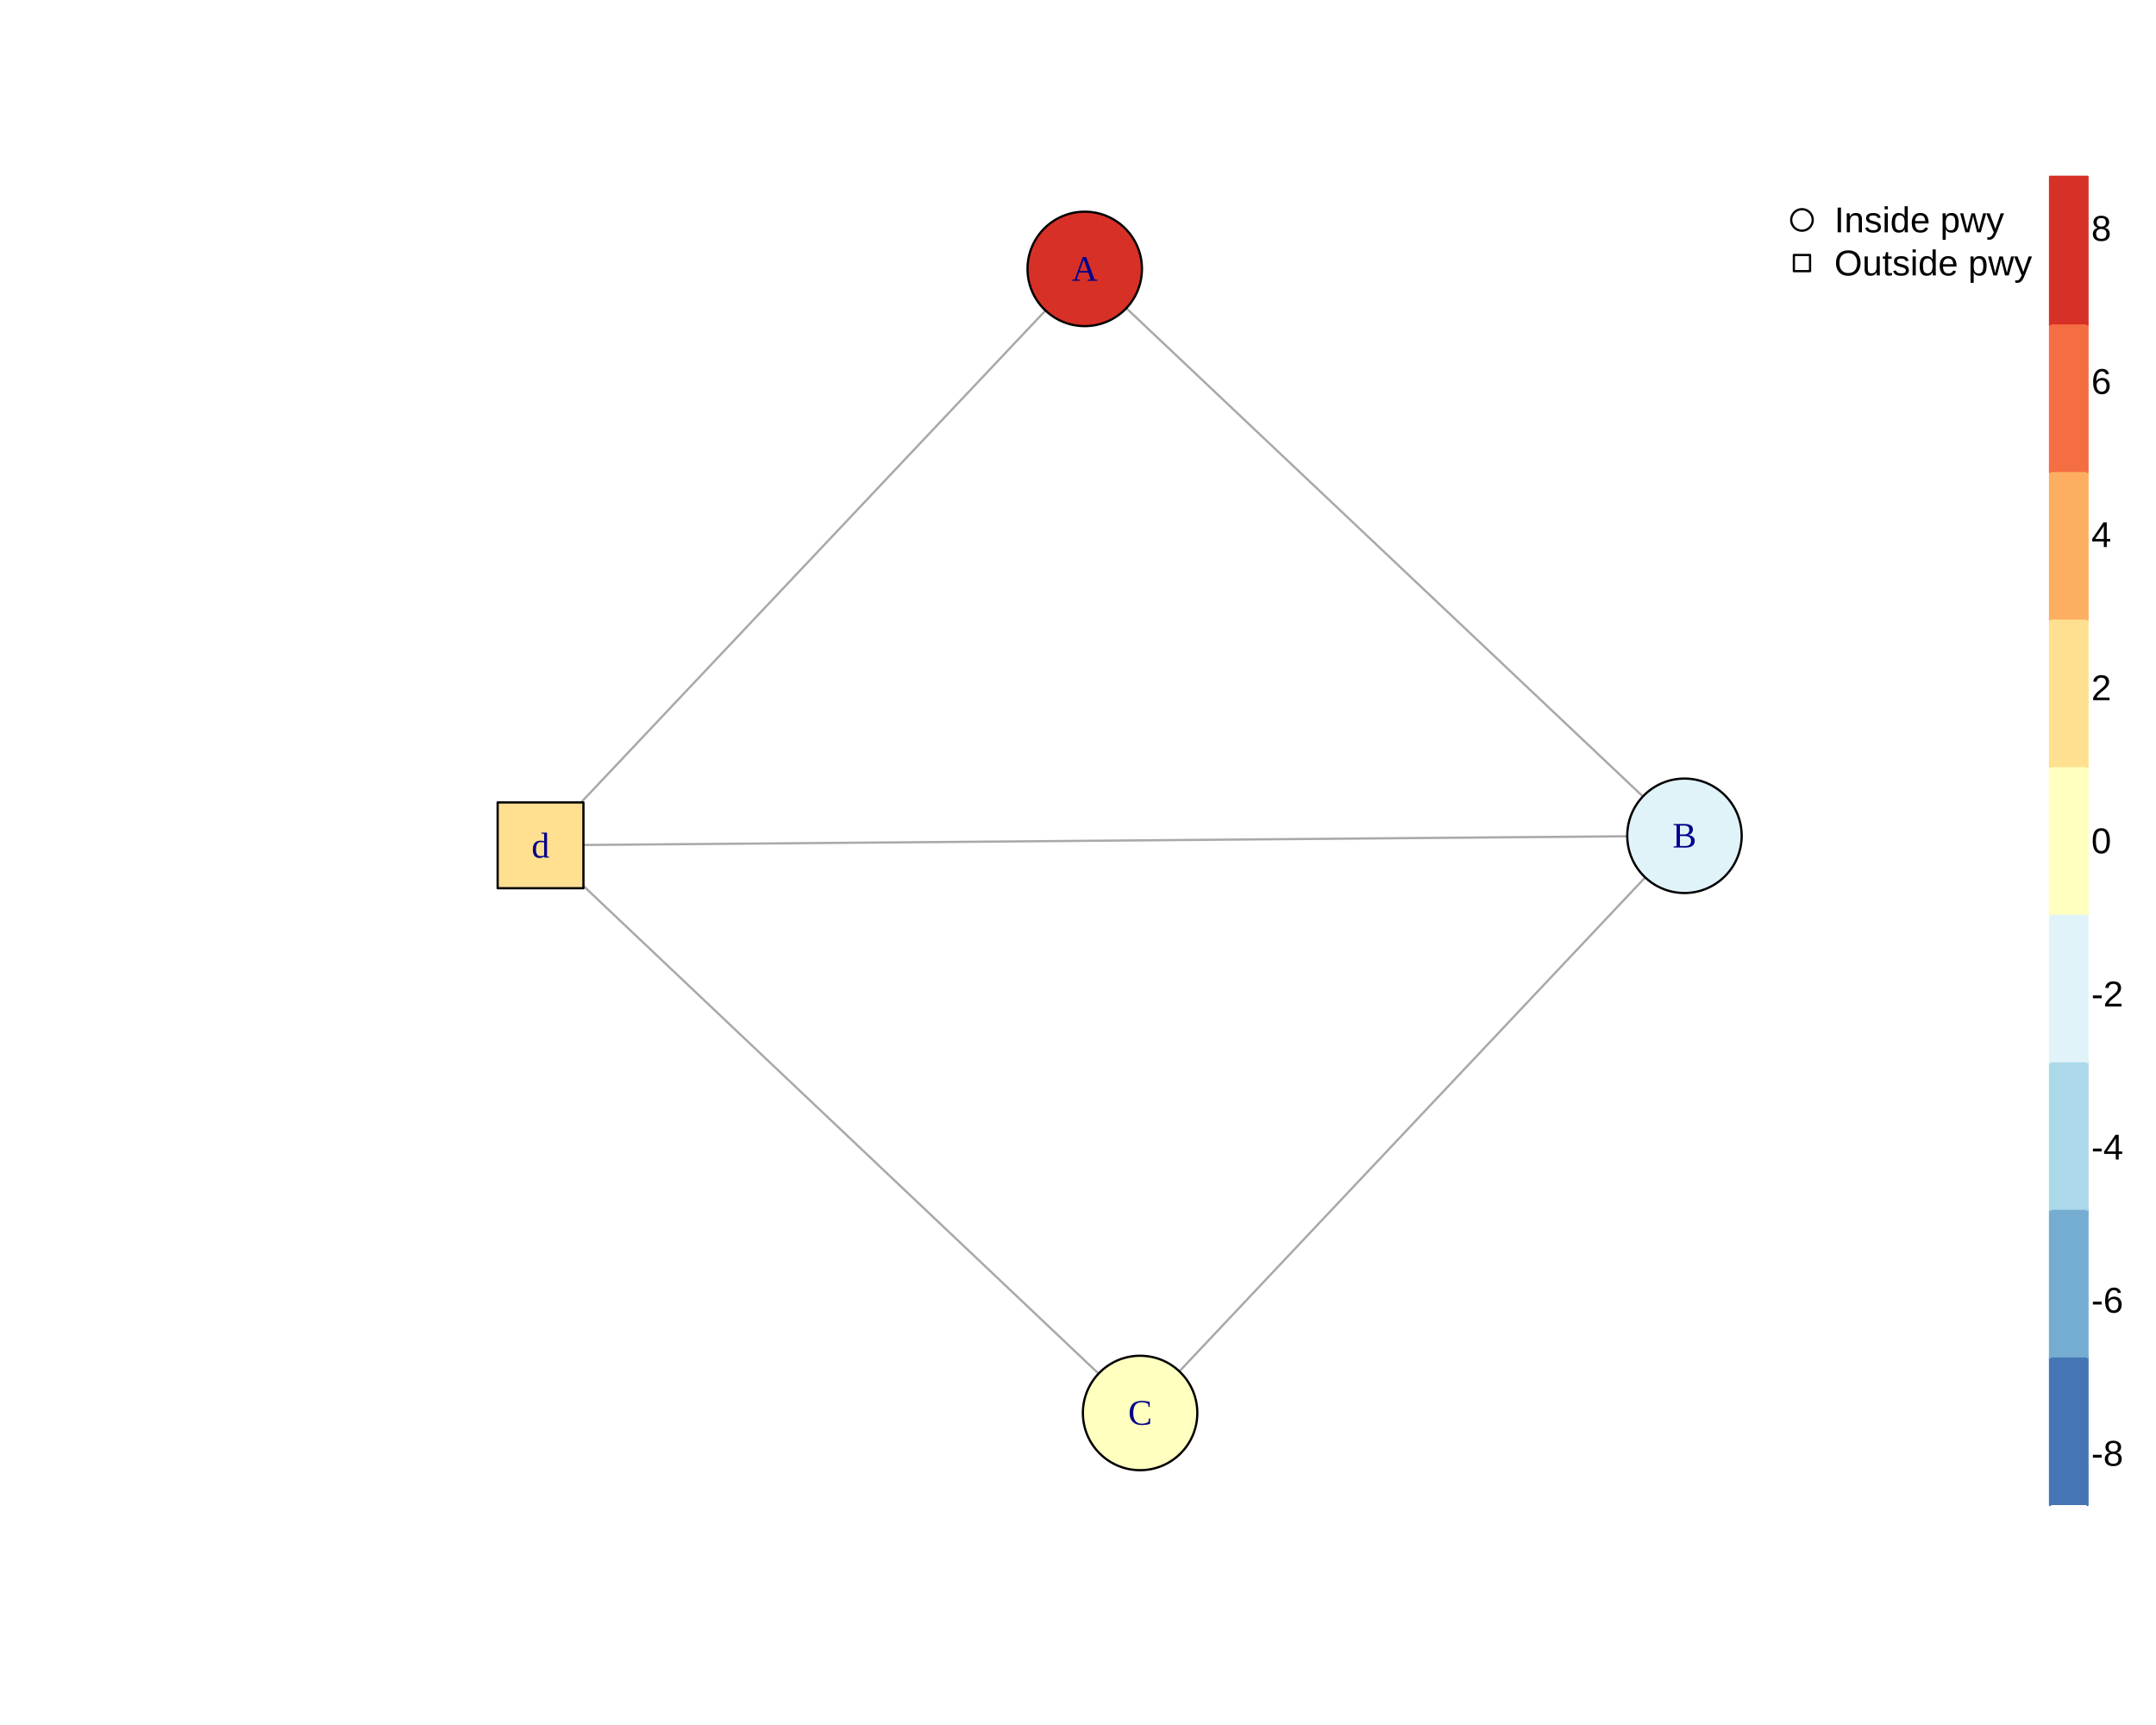
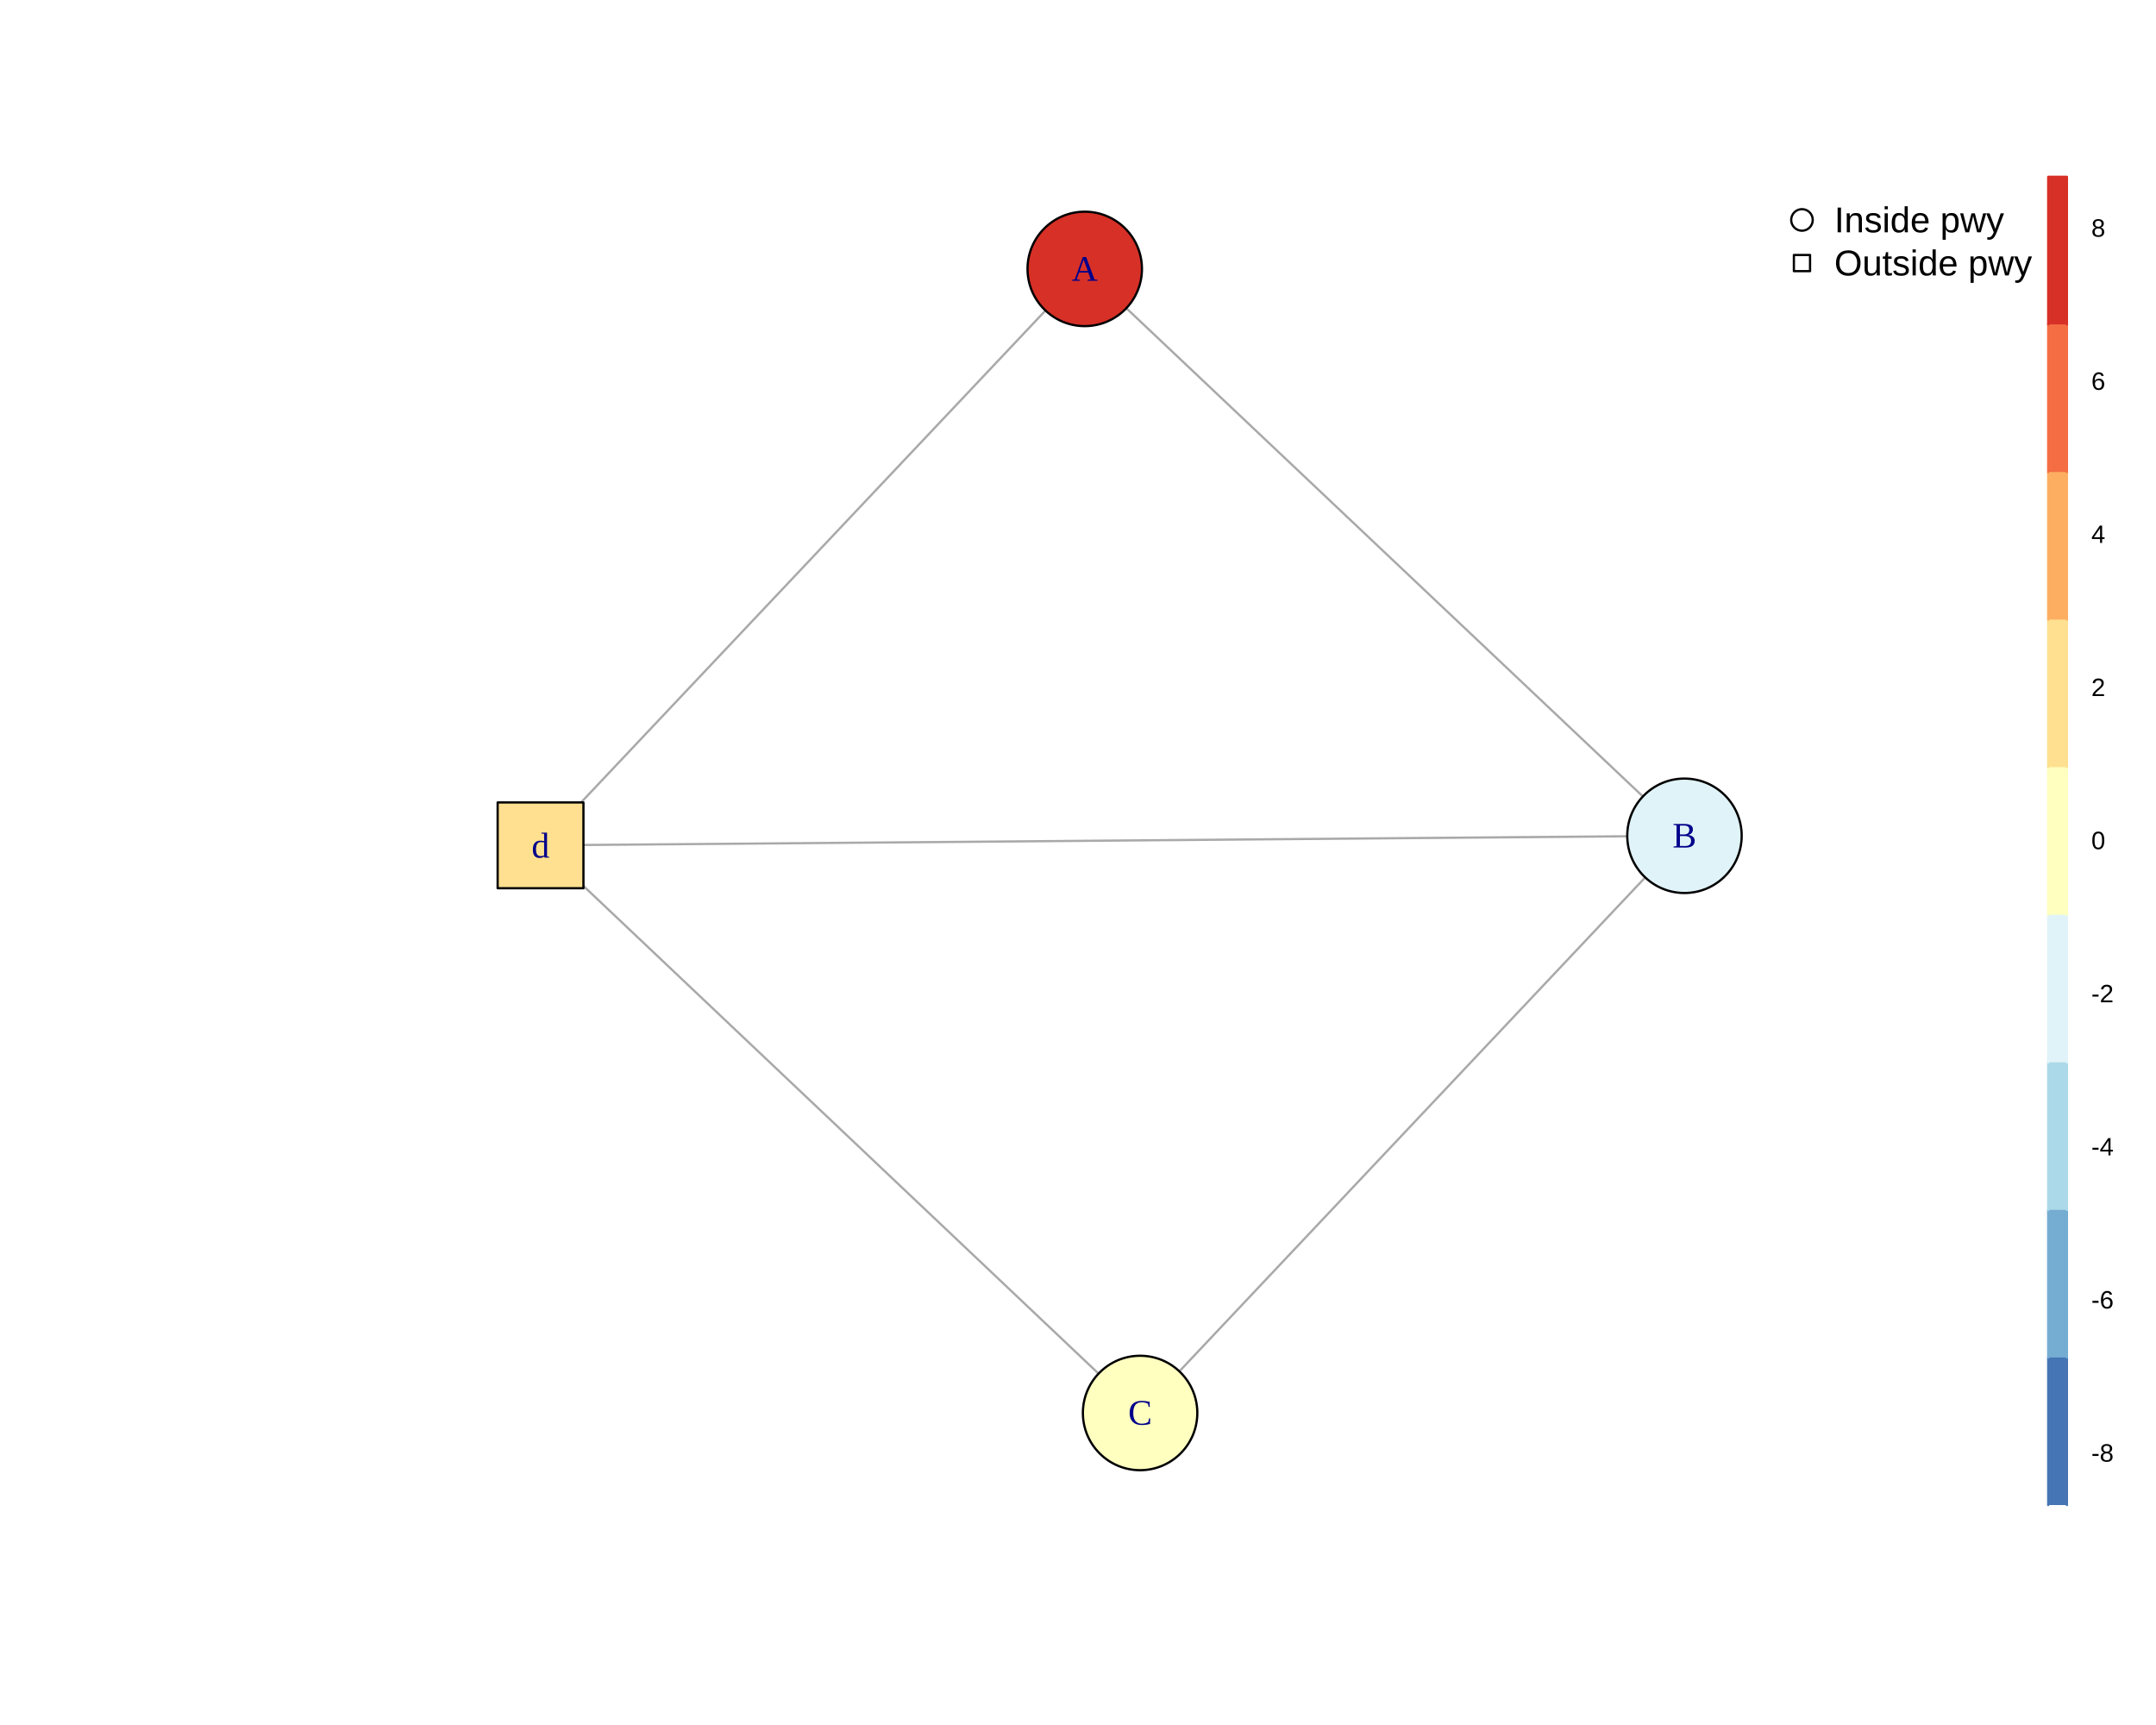
<svg xmlns="http://www.w3.org/2000/svg" viewBox="0 0 720.00 576.00">
  <defs>
    <style type="text/css">
    line, polyline, path, rect, circle {
      fill: none;
      stroke: #000000;
      stroke-linecap: round;
      stroke-linejoin: round;
      stroke-miterlimit: 10.00;
    }
  </style>
  </defs>
  <rect width="100%" height="100%" style="stroke: none; fill: #FFFFFF;" />
  <defs>
    <clipPath id="cpNTkuMDR8Njg0fDUwMi41Nnw1OS4wNA==">
      <rect x="59.04" y="59.04" width="624.96" height="443.52" />
    </clipPath>
  </defs>
  <line x1="372.67" y1="99.63" x2="552.12" y2="269.24" style="stroke-width: 0.75; stroke: #A9A9A9;" clip-path="url(#cpNTkuMDR8Njg0fDUwMi41Nnw1OS4wNA==)" />
  <line x1="352.42" y1="100.21" x2="194.04" y2="267.95" style="stroke-width: 0.75; stroke: #A9A9A9;" clip-path="url(#cpNTkuMDR8Njg0fDUwMi41Nnw1OS4wNA==)" />
  <line x1="548.20" y1="279.20" x2="194.84" y2="282.15" style="stroke-width: 0.75; stroke: #A9A9A9;" clip-path="url(#cpNTkuMDR8Njg0fDUwMi41Nnw1OS4wNA==)" />
  <line x1="552.70" y1="289.50" x2="390.57" y2="461.39" style="stroke-width: 0.75; stroke: #A9A9A9;" clip-path="url(#cpNTkuMDR8Njg0fDUwMi41Nnw1OS4wNA==)" />
  <line x1="194.84" y1="295.83" x2="370.34" y2="461.96" style="stroke-width: 0.75; stroke: #A9A9A9;" clip-path="url(#cpNTkuMDR8Njg0fDUwMi41Nnw1OS4wNA==)" />
  <circle cx="362.25" cy="89.79" r="14.33pt" style="stroke-width: 0.75; fill: #D73027;" clip-path="url(#cpNTkuMDR8Njg0fDUwMi41Nnw1OS4wNA==)" />
  <circle cx="562.53" cy="279.08" r="14.33pt" style="stroke-width: 0.75; fill: #E0F3F8;" clip-path="url(#cpNTkuMDR8Njg0fDUwMi41Nnw1OS4wNA==)" />
  <rect x="166.19" y="267.95" width="28.65" height="28.65" style="stroke-width: 0.75; fill: #FEE090;" clip-path="url(#cpNTkuMDR8Njg0fDUwMi41Nnw1OS4wNA==)" />
  <circle cx="380.74" cy="471.81" r="14.33pt" style="stroke-width: 0.75; fill: #FFFFBF;" clip-path="url(#cpNTkuMDR8Njg0fDUwMi41Nnw1OS4wNA==)" />
  <defs>
    <clipPath id="cpMHw3MjB8NTc2fDA=">
      <rect x="0.00" y="0.00" width="720.00" height="576.00" />
    </clipPath>
  </defs>
  <g clip-path="url(#cpMHw3MjB8NTc2fDA=)">
    <text x="357.92" y="93.75" style="font-size: 12.00px; fill: #00008B; font-family: Liberation Serif;" textLength="8.67px" lengthAdjust="spacingAndGlyphs">A</text>
  </g>
  <g clip-path="url(#cpMHw3MjB8NTc2fDA=)">
    <text x="558.53" y="282.99" style="font-size: 12.00px; fill: #00008B; font-family: Liberation Serif;" textLength="8.00px" lengthAdjust="spacingAndGlyphs">B</text>
  </g>
  <g clip-path="url(#cpMHw3MjB8NTc2fDA=)">
    <text x="177.51" y="286.37" style="font-size: 12.00px; fill: #00008B; font-family: Liberation Serif;" textLength="6.00px" lengthAdjust="spacingAndGlyphs">d</text>
  </g>
  <g clip-path="url(#cpMHw3MjB8NTc2fDA=)">
    <text x="376.74" y="475.72" style="font-size: 12.00px; fill: #00008B; font-family: Liberation Serif;" textLength="8.00px" lengthAdjust="spacingAndGlyphs">C</text>
  </g>
-   <polyline points="684.62,502.56 684.62,453.28 697.12,453.28 697.12,502.56 " style="stroke-width: 0.75; stroke: #4575B4; fill: #4575B4;" clip-path="url(#cpMHw3MjB8NTc2fDA=)" />
-   <polyline points="684.62,453.28 684.62,404.00 697.12,404.00 697.12,453.28 " style="stroke-width: 0.75; stroke: #74ADD1; fill: #74ADD1;" clip-path="url(#cpMHw3MjB8NTc2fDA=)" />
-   <polyline points="684.62,404.00 684.62,354.72 697.12,354.72 697.12,404.00 " style="stroke-width: 0.75; stroke: #ABD9E9; fill: #ABD9E9;" clip-path="url(#cpMHw3MjB8NTc2fDA=)" />
-   <polyline points="684.62,354.72 684.62,305.44 697.12,305.44 697.12,354.72 " style="stroke-width: 0.75; stroke: #E0F3F8; fill: #E0F3F8;" clip-path="url(#cpMHw3MjB8NTc2fDA=)" />
-   <polyline points="684.62,305.44 684.62,256.16 697.12,256.16 697.12,305.44 " style="stroke-width: 0.75; stroke: #FFFFBF; fill: #FFFFBF;" clip-path="url(#cpMHw3MjB8NTc2fDA=)" />
-   <polyline points="684.62,256.16 684.62,206.88 697.12,206.88 697.12,256.16 " style="stroke-width: 0.75; stroke: #FEE090; fill: #FEE090;" clip-path="url(#cpMHw3MjB8NTc2fDA=)" />
-   <polyline points="684.62,206.88 684.62,157.60 697.12,157.60 697.12,206.88 " style="stroke-width: 0.75; stroke: #FDAE61; fill: #FDAE61;" clip-path="url(#cpMHw3MjB8NTc2fDA=)" />
-   <polyline points="684.62,157.60 684.62,108.32 697.12,108.32 697.12,157.60 " style="stroke-width: 0.75; stroke: #F46D43; fill: #F46D43;" clip-path="url(#cpMHw3MjB8NTc2fDA=)" />
-   <polyline points="684.62,108.32 684.62,59.04 697.12,59.04 697.12,108.32 " style="stroke-width: 0.75; stroke: #D73027; fill: #D73027;" clip-path="url(#cpMHw3MjB8NTc2fDA=)" />
+   <polyline points="684.00,502.56 684.00,453.28 690.25,453.28 690.25,502.56 " style="stroke-width: 0.75; stroke: #4575B4; fill: #4575B4;" clip-path="url(#cpMHw3MjB8NTc2fDA=)" />
+   <polyline points="684.00,453.28 684.00,404.00 690.25,404.00 690.25,453.28 " style="stroke-width: 0.75; stroke: #74ADD1; fill: #74ADD1;" clip-path="url(#cpMHw3MjB8NTc2fDA=)" />
+   <polyline points="684.00,404.00 684.00,354.72 690.25,354.72 690.25,404.00 " style="stroke-width: 0.75; stroke: #ABD9E9; fill: #ABD9E9;" clip-path="url(#cpMHw3MjB8NTc2fDA=)" />
+   <polyline points="684.00,354.72 684.00,305.44 690.25,305.44 690.25,354.72 " style="stroke-width: 0.75; stroke: #E0F3F8; fill: #E0F3F8;" clip-path="url(#cpMHw3MjB8NTc2fDA=)" />
+   <polyline points="684.00,305.44 684.00,256.16 690.25,256.16 690.25,305.44 " style="stroke-width: 0.75; stroke: #FFFFBF; fill: #FFFFBF;" clip-path="url(#cpMHw3MjB8NTc2fDA=)" />
+   <polyline points="684.00,256.16 684.00,206.88 690.25,206.88 690.25,256.16 " style="stroke-width: 0.75; stroke: #FEE090; fill: #FEE090;" clip-path="url(#cpMHw3MjB8NTc2fDA=)" />
+   <polyline points="684.00,206.88 684.00,157.60 690.25,157.60 690.25,206.88 " style="stroke-width: 0.75; stroke: #FDAE61; fill: #FDAE61;" clip-path="url(#cpMHw3MjB8NTc2fDA=)" />
+   <polyline points="684.00,157.60 684.00,108.32 690.25,108.32 690.25,157.60 " style="stroke-width: 0.75; stroke: #F46D43; fill: #F46D43;" clip-path="url(#cpMHw3MjB8NTc2fDA=)" />
+   <polyline points="684.00,108.32 684.00,59.04 690.25,59.04 690.25,108.32 " style="stroke-width: 0.75; stroke: #D73027; fill: #D73027;" clip-path="url(#cpMHw3MjB8NTc2fDA=)" />
  <g clip-path="url(#cpMHw3MjB8NTc2fDA=)">
-     <text x="698.40" y="489.44" style="font-size: 12.00px; font-family: Liberation Sans;" textLength="10.67px" lengthAdjust="spacingAndGlyphs">-8</text>
+     <text x="698.40" y="488.06" style="font-size: 8.40px; font-family: Liberation Sans;" textLength="7.11px" lengthAdjust="spacingAndGlyphs">-8</text>
  </g>
  <g clip-path="url(#cpMHw3MjB8NTc2fDA=)">
-     <text x="698.40" y="438.31" style="font-size: 12.00px; font-family: Liberation Sans;" textLength="10.67px" lengthAdjust="spacingAndGlyphs">-6</text>
+     <text x="698.40" y="436.93" style="font-size: 8.40px; font-family: Liberation Sans;" textLength="7.11px" lengthAdjust="spacingAndGlyphs">-6</text>
  </g>
  <g clip-path="url(#cpMHw3MjB8NTc2fDA=)">
-     <text x="698.40" y="387.18" style="font-size: 12.00px; font-family: Liberation Sans;" textLength="10.67px" lengthAdjust="spacingAndGlyphs">-4</text>
+     <text x="698.40" y="385.81" style="font-size: 8.40px; font-family: Liberation Sans;" textLength="7.11px" lengthAdjust="spacingAndGlyphs">-4</text>
  </g>
  <g clip-path="url(#cpMHw3MjB8NTc2fDA=)">
-     <text x="698.40" y="336.05" style="font-size: 12.00px; font-family: Liberation Sans;" textLength="10.67px" lengthAdjust="spacingAndGlyphs">-2</text>
+     <text x="698.40" y="334.68" style="font-size: 8.40px; font-family: Liberation Sans;" textLength="7.11px" lengthAdjust="spacingAndGlyphs">-2</text>
  </g>
  <g clip-path="url(#cpMHw3MjB8NTc2fDA=)">
-     <text x="698.40" y="284.92" style="font-size: 12.00px; font-family: Liberation Sans;" textLength="6.67px" lengthAdjust="spacingAndGlyphs">0</text>
+     <text x="698.40" y="283.55" style="font-size: 8.40px; font-family: Liberation Sans;" textLength="4.45px" lengthAdjust="spacingAndGlyphs">0</text>
  </g>
  <g clip-path="url(#cpMHw3MjB8NTc2fDA=)">
-     <text x="698.40" y="233.80" style="font-size: 12.00px; font-family: Liberation Sans;" textLength="6.67px" lengthAdjust="spacingAndGlyphs">2</text>
+     <text x="698.40" y="232.42" style="font-size: 8.40px; font-family: Liberation Sans;" textLength="4.45px" lengthAdjust="spacingAndGlyphs">2</text>
  </g>
  <g clip-path="url(#cpMHw3MjB8NTc2fDA=)">
-     <text x="698.40" y="182.67" style="font-size: 12.00px; font-family: Liberation Sans;" textLength="6.67px" lengthAdjust="spacingAndGlyphs">4</text>
+     <text x="698.40" y="181.29" style="font-size: 8.40px; font-family: Liberation Sans;" textLength="4.45px" lengthAdjust="spacingAndGlyphs">4</text>
  </g>
  <g clip-path="url(#cpMHw3MjB8NTc2fDA=)">
-     <text x="698.40" y="131.54" style="font-size: 12.00px; font-family: Liberation Sans;" textLength="6.67px" lengthAdjust="spacingAndGlyphs">6</text>
+     <text x="698.40" y="130.17" style="font-size: 8.40px; font-family: Liberation Sans;" textLength="4.45px" lengthAdjust="spacingAndGlyphs">6</text>
  </g>
  <g clip-path="url(#cpMHw3MjB8NTc2fDA=)">
-     <text x="698.40" y="80.41" style="font-size: 12.00px; font-family: Liberation Sans;" textLength="6.67px" lengthAdjust="spacingAndGlyphs">8</text>
+     <text x="698.40" y="79.04" style="font-size: 8.40px; font-family: Liberation Sans;" textLength="4.45px" lengthAdjust="spacingAndGlyphs">8</text>
  </g>
  <circle cx="601.77" cy="73.44" r="2.70pt" style="stroke-width: 0.75;" clip-path="url(#cpMHw3MjB8NTc2fDA=)" />
  <rect x="599.07" y="85.14" width="5.40" height="5.40" style="stroke-width: 0.75;" clip-path="url(#cpMHw3MjB8NTc2fDA=)" />
  <g clip-path="url(#cpMHw3MjB8NTc2fDA=)">
    <text x="612.57" y="77.57" style="font-size: 12.00px; font-family: Liberation Sans;" textLength="56.70px" lengthAdjust="spacingAndGlyphs">Inside pwy</text>
  </g>
  <g clip-path="url(#cpMHw3MjB8NTc2fDA=)">
    <text x="612.57" y="91.97" style="font-size: 12.00px; font-family: Liberation Sans;" textLength="66.03px" lengthAdjust="spacingAndGlyphs">Outside pwy</text>
  </g>
</svg>
